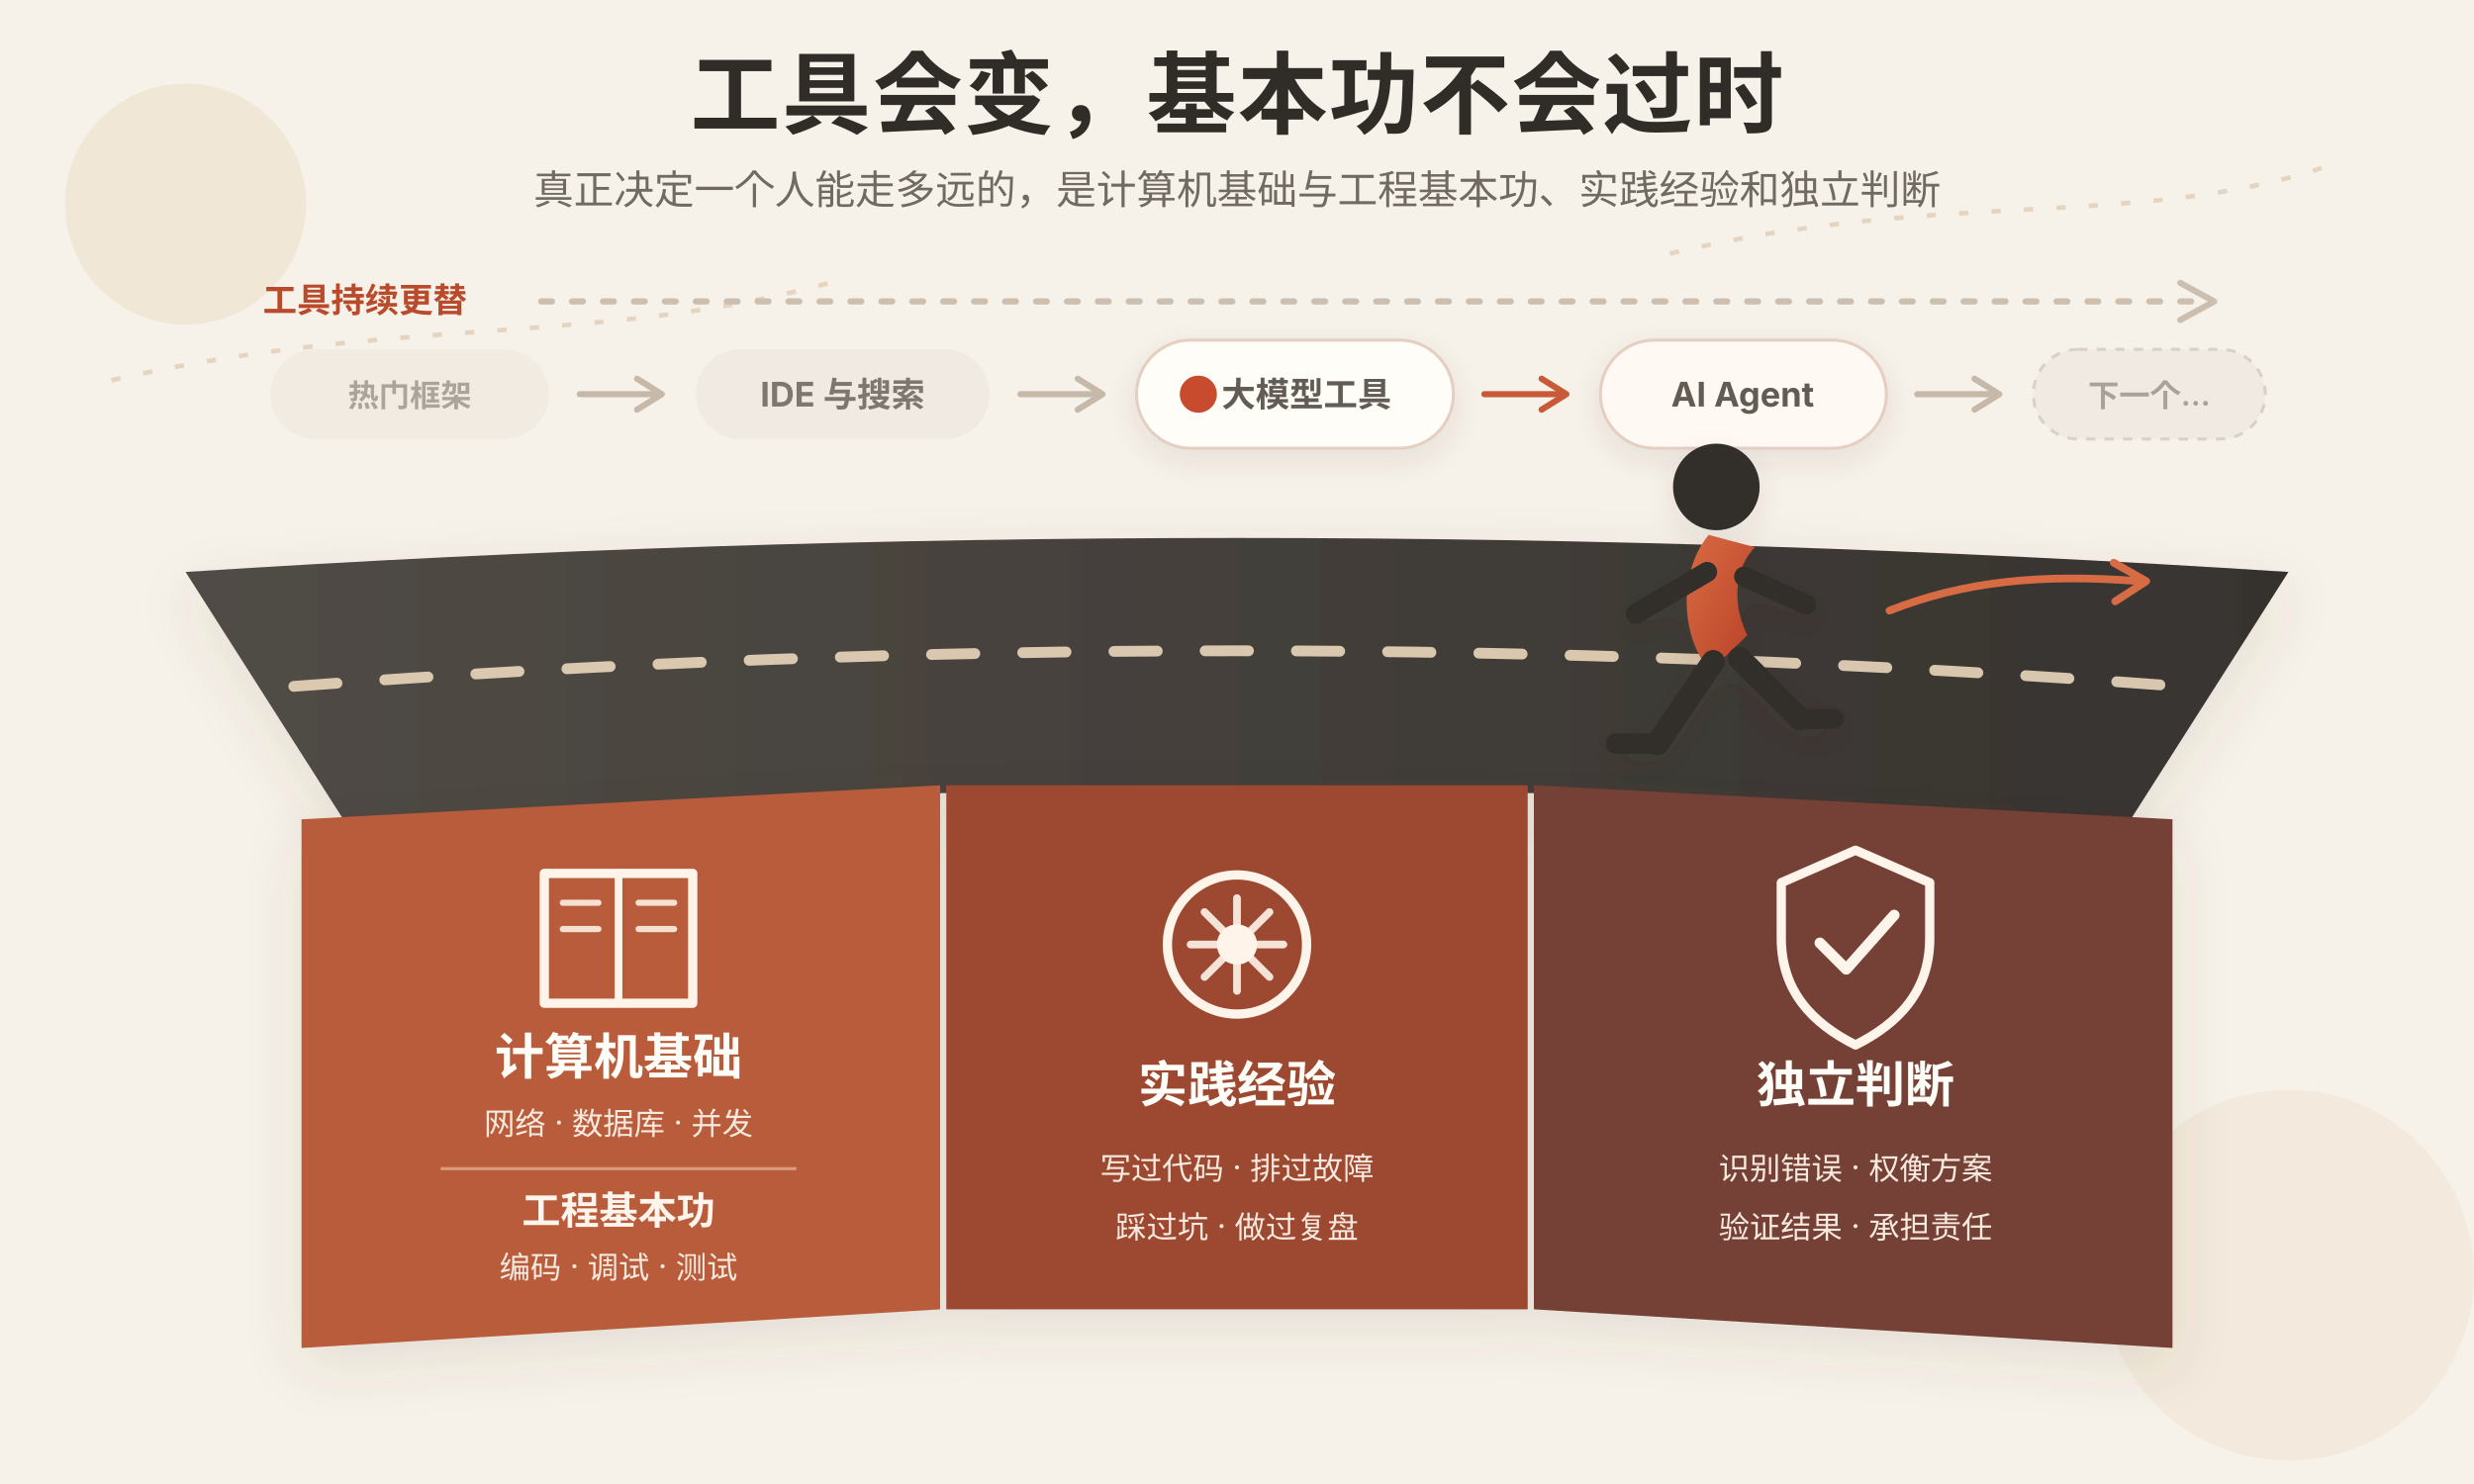
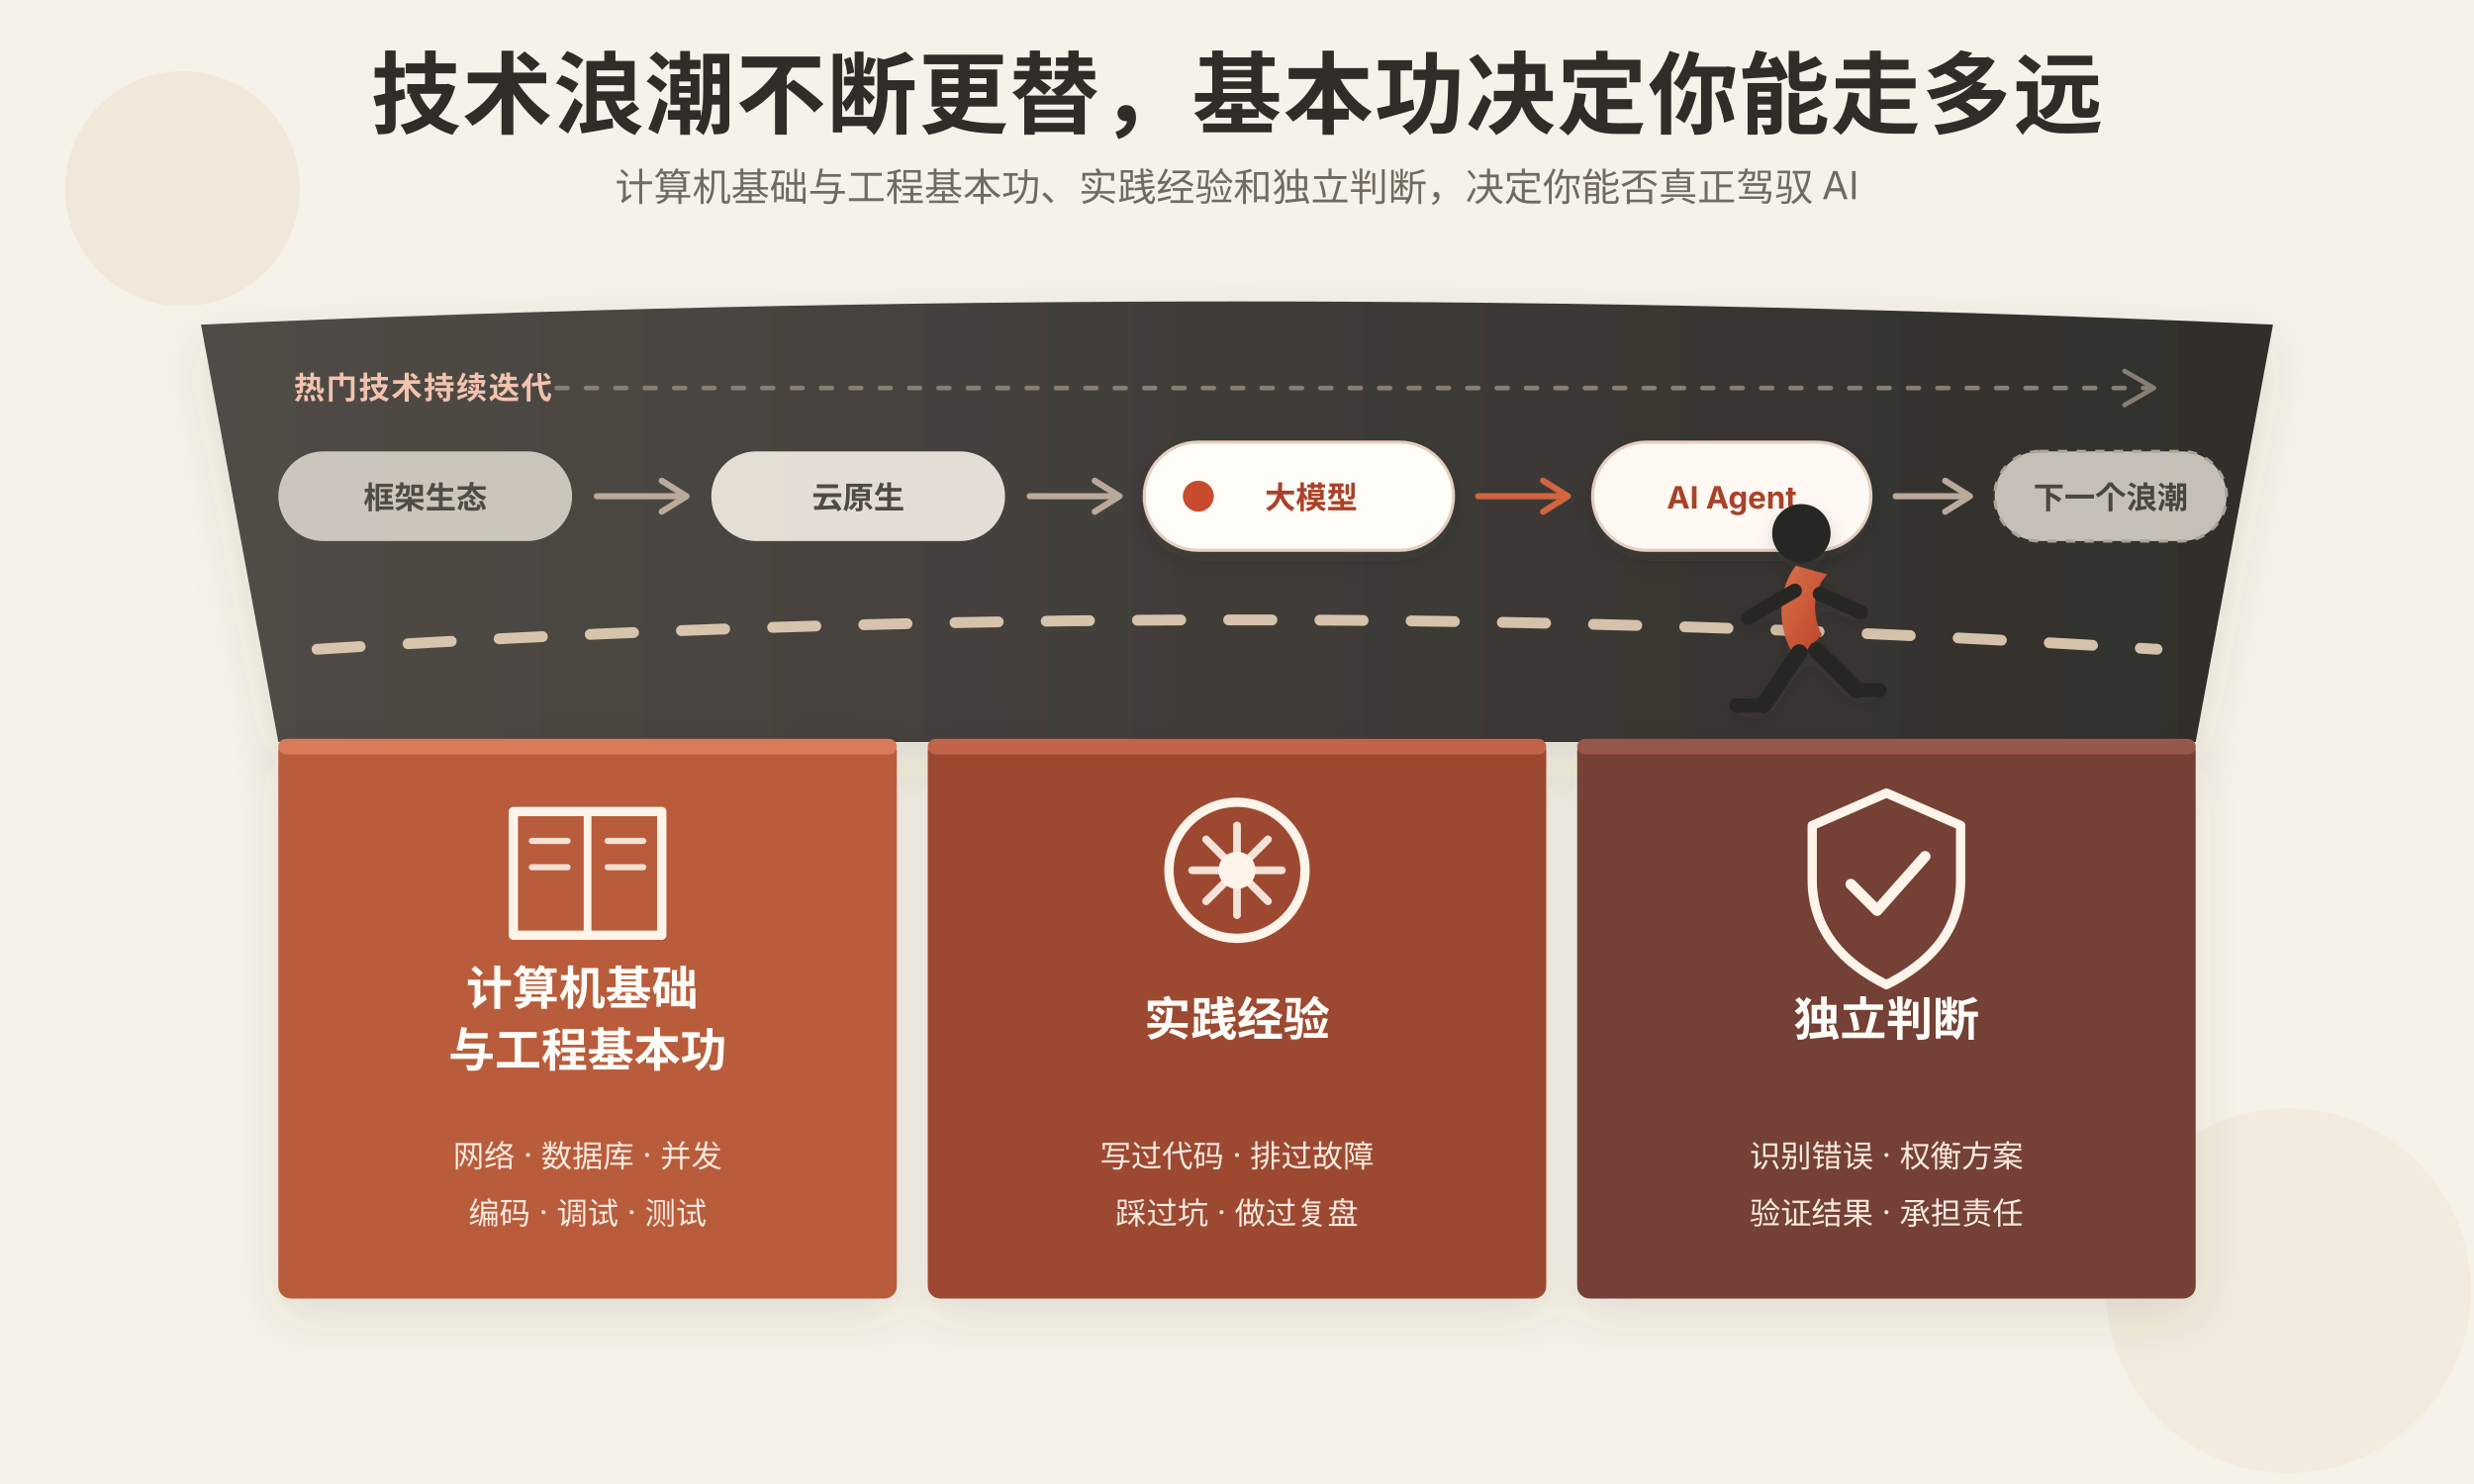
<svg xmlns="http://www.w3.org/2000/svg" width="1600" height="960" viewBox="0 0 1600 960" role="img" aria-labelledby="title desc">
  <defs>
    <filter id="shadow" x="-20%" y="-30%" width="140%" height="180%">
-       <feDropShadow dx="0" dy="13" stdDeviation="18" flood-color="#57483C" flood-opacity="0.12" />
+       <feDropShadow dx="0" dy="12" stdDeviation="16" flood-color="#4B4038" flood-opacity="0.13" />
    </filter>
    <filter id="softShadow" x="-30%" y="-40%" width="160%" height="190%">
-       <feDropShadow dx="0" dy="7" stdDeviation="9" flood-color="#463B32" flood-opacity="0.10" />
+       <feDropShadow dx="0" dy="6" stdDeviation="8" flood-color="#342E29" flood-opacity="0.15" />
    </filter>
    <linearGradient id="road" x1="0" y1="0" x2="1" y2="0">
      <stop offset="0" stop-color="#514C46" />
-       <stop offset="1" stop-color="#36332F" />
+       <stop offset="1" stop-color="#302E2B" />
    </linearGradient>
    <linearGradient id="accent" x1="0" y1="0" x2="1" y2="1">
-       <stop offset="0" stop-color="#D96A43" />
+       <stop offset="0" stop-color="#DC704A" />
      <stop offset="1" stop-color="#B84227" />
    </linearGradient>
    <style>
      .cn { font-family: -apple-system, BlinkMacSystemFont, "PingFang SC", "Hiragino Sans GB", "Microsoft YaHei", sans-serif; }
      .title { font-size: 58px; font-weight: 760; fill: #302D29; letter-spacing: 1px; }
-       .subtitle { font-size: 26px; fill: #716A62; }
-       .toolLabel { font-size: 22px; font-weight: 700; fill: #B94A2C; }
-       .tool { font-size: 22px; font-weight: 650; fill: #625C55; }
-       .toolMuted { font-size: 20px; font-weight: 620; fill: #8B837A; }
-       .foundation { font-size: 32px; font-weight: 720; fill: #FFFDF8; }
-       .foundationSub { font-size: 25px; font-weight: 650; fill: #FFF5EC; }
-       .foundationSmall { font-size: 20px; fill: #F8E9DE; }
+       .subtitle { font-size: 25px; fill: #716A62; }
+       .roadLabel { font-size: 20px; font-weight: 700; fill: #F2C3AE; letter-spacing: 1px; }
+       .tool { font-size: 20px; font-weight: 650; fill: #514B45; }
+       .toolCurrent { font-size: 20px; font-weight: 720; fill: #A9432A; }
+       .pillarTitle { font-size: 30px; font-weight: 720; fill: #FFFDF8; }
+       .pillarText { font-size: 20px; fill: #F8E9DE; }
+       .supportLabel { font-size: 20px; font-weight: 650; fill: #8B7768; letter-spacing: 2px; }
    </style>
  </defs>
  <rect width="1600" height="960" fill="#F7F2E9" />
-   <circle cx="120" cy="132" r="78" fill="#EAD8BF" opacity=".42" />
-   <circle cx="1480" cy="825" r="120" fill="#EAD8BF" opacity=".30" />
-   <path d="M72 246 C255 204 390 224 540 182" fill="none" stroke="#E5D5C0" stroke-width="3" stroke-dasharray="6 15" />
-   <path d="M1080 164 C1260 121 1390 150 1515 104" fill="none" stroke="#E5D5C0" stroke-width="3" stroke-dasharray="6 15" />
-   <text x="800" y="82" text-anchor="middle" class="cn title">工具会变，基本功不会过时</text>
-   <text x="800" y="132" text-anchor="middle" class="cn subtitle">真正决定一个人能走多远的，是计算机基础与工程基本功、实践经验和独立判断</text>
+   <circle cx="118" cy="122" r="76" fill="#EAD8BF" opacity=".38" />
+   <circle cx="1480" cy="835" r="118" fill="#EAD8BF" opacity=".27" />
+   <text x="800" y="82" text-anchor="middle" class="cn title">技术浪潮不断更替，基本功决定你能走多远</text>
+   <text x="800" y="130" text-anchor="middle" class="cn subtitle">计算机基础与工程基本功、实践经验和独立判断，决定你能否真正驾驭 AI</text>
+   <g filter="url(#shadow)">
+     <path d="M130 210 Q800 180 1470 210 L1420 480 H180 Z" fill="url(#road)" />
+   </g>
+   <text x="190" y="258" class="cn roadLabel">热门技术持续迭代</text>
+   <path d="M360 251 H1390" fill="none" stroke="#887E74" stroke-width="3" stroke-linecap="round" stroke-dasharray="7 12" />
+   <path d="M1374 240 L1393 251 L1374 262" fill="none" stroke="#887E74" stroke-width="3" stroke-linecap="round" stroke-linejoin="round" />
  <g class="cn">
-     <text x="170" y="202" class="toolLabel">工具持续更替</text>
-     <line x1="350" y1="195" x2="1428" y2="195" stroke="#CDBFAF" stroke-width="4" stroke-linecap="round" stroke-dasharray="7 13" />
-     <path d="M1410 183 L1432 195 L1410 207" fill="none" stroke="#CDBFAF" stroke-width="4" stroke-linecap="round" stroke-linejoin="round" />
-     <g opacity=".70">
-       <rect x="175" y="226" width="180" height="58" rx="29" fill="#EEE8E0" />
-       <text x="265" y="263" text-anchor="middle" class="toolMuted">热门框架</text>
+     <g opacity=".78">
+       <rect x="180" y="292" width="190" height="58" rx="29" fill="#EFE8DF" />
+       <text x="275" y="329" text-anchor="middle" class="tool">框架生态</text>
    </g>
-     <path d="M375 255 H426" stroke="#C7B9AA" stroke-width="4" stroke-linecap="round" />
-     <path d="M412 245 L428 255 L412 265" fill="none" stroke="#C7B9AA" stroke-width="4" stroke-linecap="round" stroke-linejoin="round" />
-     <g opacity=".82">
-       <rect x="450" y="226" width="190" height="58" rx="29" fill="#EEE8E0" />
-       <text x="545" y="263" text-anchor="middle" class="tool">IDE 与搜索</text>
+     <path d="M386 321 H442" stroke="#B9AA9A" stroke-width="4" stroke-linecap="round" />
+     <path d="M428 311 L444 321 L428 331" fill="none" stroke="#B9AA9A" stroke-width="4" stroke-linecap="round" stroke-linejoin="round" />
+     <g opacity=".9">
+       <rect x="460" y="292" width="190" height="58" rx="29" fill="#F5EEE6" />
+       <text x="555" y="329" text-anchor="middle" class="tool">云原生</text>
    </g>
-     <path d="M660 255 H711" stroke="#C7B9AA" stroke-width="4" stroke-linecap="round" />
-     <path d="M697 245 L713 255 L697 265" fill="none" stroke="#C7B9AA" stroke-width="4" stroke-linecap="round" stroke-linejoin="round" />
+     <path d="M666 321 H722" stroke="#B9AA9A" stroke-width="4" stroke-linecap="round" />
+     <path d="M708 311 L724 321 L708 331" fill="none" stroke="#B9AA9A" stroke-width="4" stroke-linecap="round" stroke-linejoin="round" />
    <g filter="url(#softShadow)">
-       <rect x="735" y="220" width="205" height="70" rx="35" fill="#FFFDF8" stroke="#E4CFC2" stroke-width="2" />
-       <circle cx="775" cy="255" r="12" fill="#C84B2D" />
-       <text x="845" y="263" text-anchor="middle" class="tool" fill="#B94326">大模型工具</text>
+       <rect x="740" y="286" width="200" height="70" rx="35" fill="#FFFDF8" stroke="#E4CFC2" stroke-width="2" />
+       <circle cx="775" cy="321" r="10" fill="#C84B2D" />
+       <text x="848" y="329" text-anchor="middle" class="toolCurrent">大模型</text>
    </g>
-     <path d="M960 255 H1011" stroke="#C75A38" stroke-width="4" stroke-linecap="round" />
-     <path d="M997 245 L1013 255 L997 265" fill="none" stroke="#C75A38" stroke-width="4" stroke-linecap="round" stroke-linejoin="round" />
+     <path d="M956 321 H1012" stroke="#D26442" stroke-width="4" stroke-linecap="round" />
+     <path d="M998 311 L1014 321 L998 331" fill="none" stroke="#D26442" stroke-width="4" stroke-linecap="round" stroke-linejoin="round" />
    <g filter="url(#softShadow)">
-       <rect x="1035" y="220" width="185" height="70" rx="35" fill="#FFF8F3" stroke="#E4CFC2" stroke-width="2" />
-       <text x="1127" y="263" text-anchor="middle" class="tool" fill="#A84E33">AI Agent</text>
+       <rect x="1030" y="286" width="180" height="70" rx="35" fill="#FFF8F3" stroke="#E4CFC2" stroke-width="2" />
+       <text x="1120" y="329" text-anchor="middle" class="toolCurrent">AI Agent</text>
    </g>
-     <path d="M1240 255 H1291" stroke="#C7B9AA" stroke-width="4" stroke-linecap="round" />
-     <path d="M1277 245 L1293 255 L1277 265" fill="none" stroke="#C7B9AA" stroke-width="4" stroke-linecap="round" stroke-linejoin="round" />
-     <g opacity=".72">
-       <rect x="1315" y="226" width="150" height="58" rx="29" fill="#EEE8E0" stroke="#CFC4B8" stroke-width="2" stroke-dasharray="6 6" />
-       <text x="1390" y="263" text-anchor="middle" class="toolMuted">下一个…</text>
+     <path d="M1226 321 H1272" stroke="#B9AA9A" stroke-width="4" stroke-linecap="round" />
+     <path d="M1258 311 L1274 321 L1258 331" fill="none" stroke="#B9AA9A" stroke-width="4" stroke-linecap="round" stroke-linejoin="round" />
+     <g opacity=".78">
+       <rect x="1290" y="292" width="150" height="58" rx="29" fill="#EFE8DF" stroke="#CFC4B8" stroke-width="2" stroke-dasharray="6 6" />
+       <text x="1365" y="329" text-anchor="middle" class="tool">下一个浪潮</text>
    </g>
  </g>
+   <path d="M205 420 Q800 382 1395 420" fill="none" stroke="#E6D2B8" stroke-width="7" stroke-linecap="round" stroke-dasharray="28 31" opacity=".9" />
+   <g transform="translate(1165 345) scale(.70)" filter="url(#softShadow)">
+     <circle cx="0" cy="0" r="27" fill="#272522" />
+     <path d="M-5 30 C-25 55 -21 96 -4 116 L19 94 C8 72 12 50 24 38 Z" fill="url(#accent)" />
+     <path d="M-6 53 L-49 78" fill="none" stroke="#272522" stroke-width="13" stroke-linecap="round" />
+     <path d="M17 56 L55 73" fill="none" stroke="#272522" stroke-width="13" stroke-linecap="round" />
+     <path d="M-2 110 L-35 159" fill="none" stroke="#272522" stroke-width="15" stroke-linecap="round" />
+     <path d="M14 108 L51 145" fill="none" stroke="#272522" stroke-width="15" stroke-linecap="round" />
+     <path d="M-36 159 L-60 159" fill="none" stroke="#272522" stroke-width="13" stroke-linecap="round" />
+     <path d="M50 145 L72 145" fill="none" stroke="#272522" stroke-width="13" stroke-linecap="round" />
+   </g>
  <g filter="url(#shadow)">
-     <path d="M120 370 Q800 326 1480 370 L1378 530 Q800 492 222 530 Z" fill="url(#road)" />
+     <rect x="180" y="478" width="400" height="362" rx="8" fill="#B95B3B" />
+     <rect x="600" y="478" width="400" height="362" rx="8" fill="#9D4933" />
+     <rect x="1020" y="478" width="400" height="362" rx="8" fill="#743F34" />
  </g>
-   <path d="M190 444 Q800 398 1410 444" fill="none" stroke="#E6D2B8" stroke-width="7" stroke-linecap="round" stroke-dasharray="28 31" opacity=".92" />
-   <g transform="translate(1110 315)" filter="url(#softShadow)">
-     <circle cx="0" cy="0" r="28" fill="#302D29" />
-     <path d="M-5 31 C-26 57 -22 99 -4 119 L20 96 C9 73 13 51 25 39 Z" fill="url(#accent)" />
-     <path d="M-6 55 L-52 82" fill="none" stroke="#302D29" stroke-width="13" stroke-linecap="round" />
-     <path d="M18 58 L58 76" fill="none" stroke="#302D29" stroke-width="13" stroke-linecap="round" />
-     <path d="M-2 113 L-38 166" fill="none" stroke="#302D29" stroke-width="15" stroke-linecap="round" />
-     <path d="M15 111 L54 150" fill="none" stroke="#302D29" stroke-width="15" stroke-linecap="round" />
-     <path d="M-39 166 L-65 166" fill="none" stroke="#302D29" stroke-width="13" stroke-linecap="round" />
-     <path d="M53 150 L76 150" fill="none" stroke="#302D29" stroke-width="13" stroke-linecap="round" />
-   </g>
-   <path d="M1222 395 C1270 376 1320 371 1384 376" fill="none" stroke="#D76B44" stroke-width="5" stroke-linecap="round" />
-   <path d="M1367 364 L1388 376 L1368 389" fill="none" stroke="#D76B44" stroke-width="5" stroke-linecap="round" stroke-linejoin="round" />
-   <g filter="url(#shadow)">
-     <path d="M195 530 L608 508 L608 847 L195 872 Z" fill="#B95B3B" />
-     <path d="M612 508 L988 508 L988 847 L612 847 Z" fill="#9D4933" />
-     <path d="M992 508 L1405 530 L1405 872 L992 847 Z" fill="#743F34" />
-   </g>
-   <g transform="translate(352 565)">
-     <path d="M0 0 H96 V84 H0 Z" fill="none" stroke="#FFF4EA" stroke-width="6" stroke-linejoin="round" />
-     <path d="M48 0 V84" stroke="#FFF4EA" stroke-width="5" />
+   <rect x="180" y="478" width="400" height="10" rx="5" fill="#D97A58" />
+   <rect x="600" y="478" width="400" height="10" rx="5" fill="#C16449" />
+   <rect x="1020" y="478" width="400" height="10" rx="5" fill="#96584A" />
+   <g transform="translate(332 525)">
+     <path d="M0 0 H96 V80 H0 Z" fill="none" stroke="#FFF4EA" stroke-width="6" stroke-linejoin="round" />
+     <path d="M48 0 V80" stroke="#FFF4EA" stroke-width="5" />
    <path d="M12 19 H35 M12 36 H35 M61 19 H84 M61 36 H84" stroke="#FFF4EA" stroke-width="4" stroke-linecap="round" opacity=".86" />
  </g>
-   <text x="400" y="695" text-anchor="middle" class="cn foundation">计算机基础</text>
-   <text x="400" y="734" text-anchor="middle" class="cn foundationSmall">网络 · 数据库 · 并发</text>
-   <line x1="285" y1="756" x2="515" y2="756" stroke="#E8B49E" stroke-width="2" opacity=".72" />
-   <text x="400" y="792" text-anchor="middle" class="cn foundationSub">工程基本功</text>
-   <text x="400" y="827" text-anchor="middle" class="cn foundationSmall">编码 · 调试 · 测试</text>
-   <g transform="translate(752 611)">
-     <circle cx="48" cy="0" r="45" fill="none" stroke="#FFF4EA" stroke-width="6" />
-     <path d="M48 -30 V30 M18 0 H78 M27 -21 L69 21 M69 -21 L27 21" stroke="#FFF4EA" stroke-width="5" stroke-linecap="round" opacity=".9" />
-     <circle cx="48" cy="0" r="13" fill="#FFF4EA" />
+   <text x="380" y="650" text-anchor="middle" class="cn pillarTitle">
+     <tspan x="380">计算机基础</tspan>
+     <tspan x="380" dy="40">与工程基本功</tspan>
+   </text>
+   <text x="380" y="755" text-anchor="middle" class="cn pillarText">网络 · 数据库 · 并发</text>
+   <text x="380" y="792" text-anchor="middle" class="cn pillarText">编码 · 调试 · 测试</text>
+   <g transform="translate(752 563)">
+     <circle cx="48" cy="0" r="44" fill="none" stroke="#FFF4EA" stroke-width="6" />
+     <path d="M48 -29 V29 M19 0 H77 M28 -20 L68 20 M68 -20 L28 20" stroke="#FFF4EA" stroke-width="5" stroke-linecap="round" opacity=".9" />
+     <circle cx="48" cy="0" r="12" fill="#FFF4EA" />
  </g>
-   <text x="800" y="713" text-anchor="middle" class="cn foundation">实践经验</text>
-   <text x="800" y="763" text-anchor="middle" class="cn foundationSmall">写过代码 · 排过故障</text>
-   <text x="800" y="801" text-anchor="middle" class="cn foundationSmall">踩过坑 · 做过复盘</text>
-   <g transform="translate(1152 550)">
-     <path d="M48 0 L96 21 V57 C96 91 76 112 48 126 C20 112 0 91 0 57 V21 Z" fill="none" stroke="#FFF4EA" stroke-width="6" stroke-linejoin="round" />
-     <path d="M25 60 L42 77 L73 42" fill="none" stroke="#FFF4EA" stroke-width="7" stroke-linecap="round" stroke-linejoin="round" />
+   <text x="800" y="670" text-anchor="middle" class="cn pillarTitle">实践经验</text>
+   <text x="800" y="755" text-anchor="middle" class="cn pillarText">写过代码 · 排过故障</text>
+   <text x="800" y="792" text-anchor="middle" class="cn pillarText">踩过坑 · 做过复盘</text>
+   <g transform="translate(1172 513)">
+     <path d="M48 0 L96 21 V56 C96 89 76 110 48 124 C20 110 0 89 0 56 V21 Z" fill="none" stroke="#FFF4EA" stroke-width="6" stroke-linejoin="round" />
+     <path d="M25 59 L42 76 L73 41" fill="none" stroke="#FFF4EA" stroke-width="7" stroke-linecap="round" stroke-linejoin="round" />
  </g>
-   <text x="1200" y="713" text-anchor="middle" class="cn foundation">独立判断</text>
-   <text x="1200" y="763" text-anchor="middle" class="cn foundationSmall">识别错误 · 权衡方案</text>
-   <text x="1200" y="801" text-anchor="middle" class="cn foundationSmall">验证结果 · 承担责任</text>
+   <text x="1220" y="670" text-anchor="middle" class="cn pillarTitle">独立判断</text>
+   <text x="1220" y="755" text-anchor="middle" class="cn pillarText">识别错误 · 权衡方案</text>
+   <text x="1220" y="792" text-anchor="middle" class="cn pillarText">验证结果 · 承担责任</text>
</svg>
